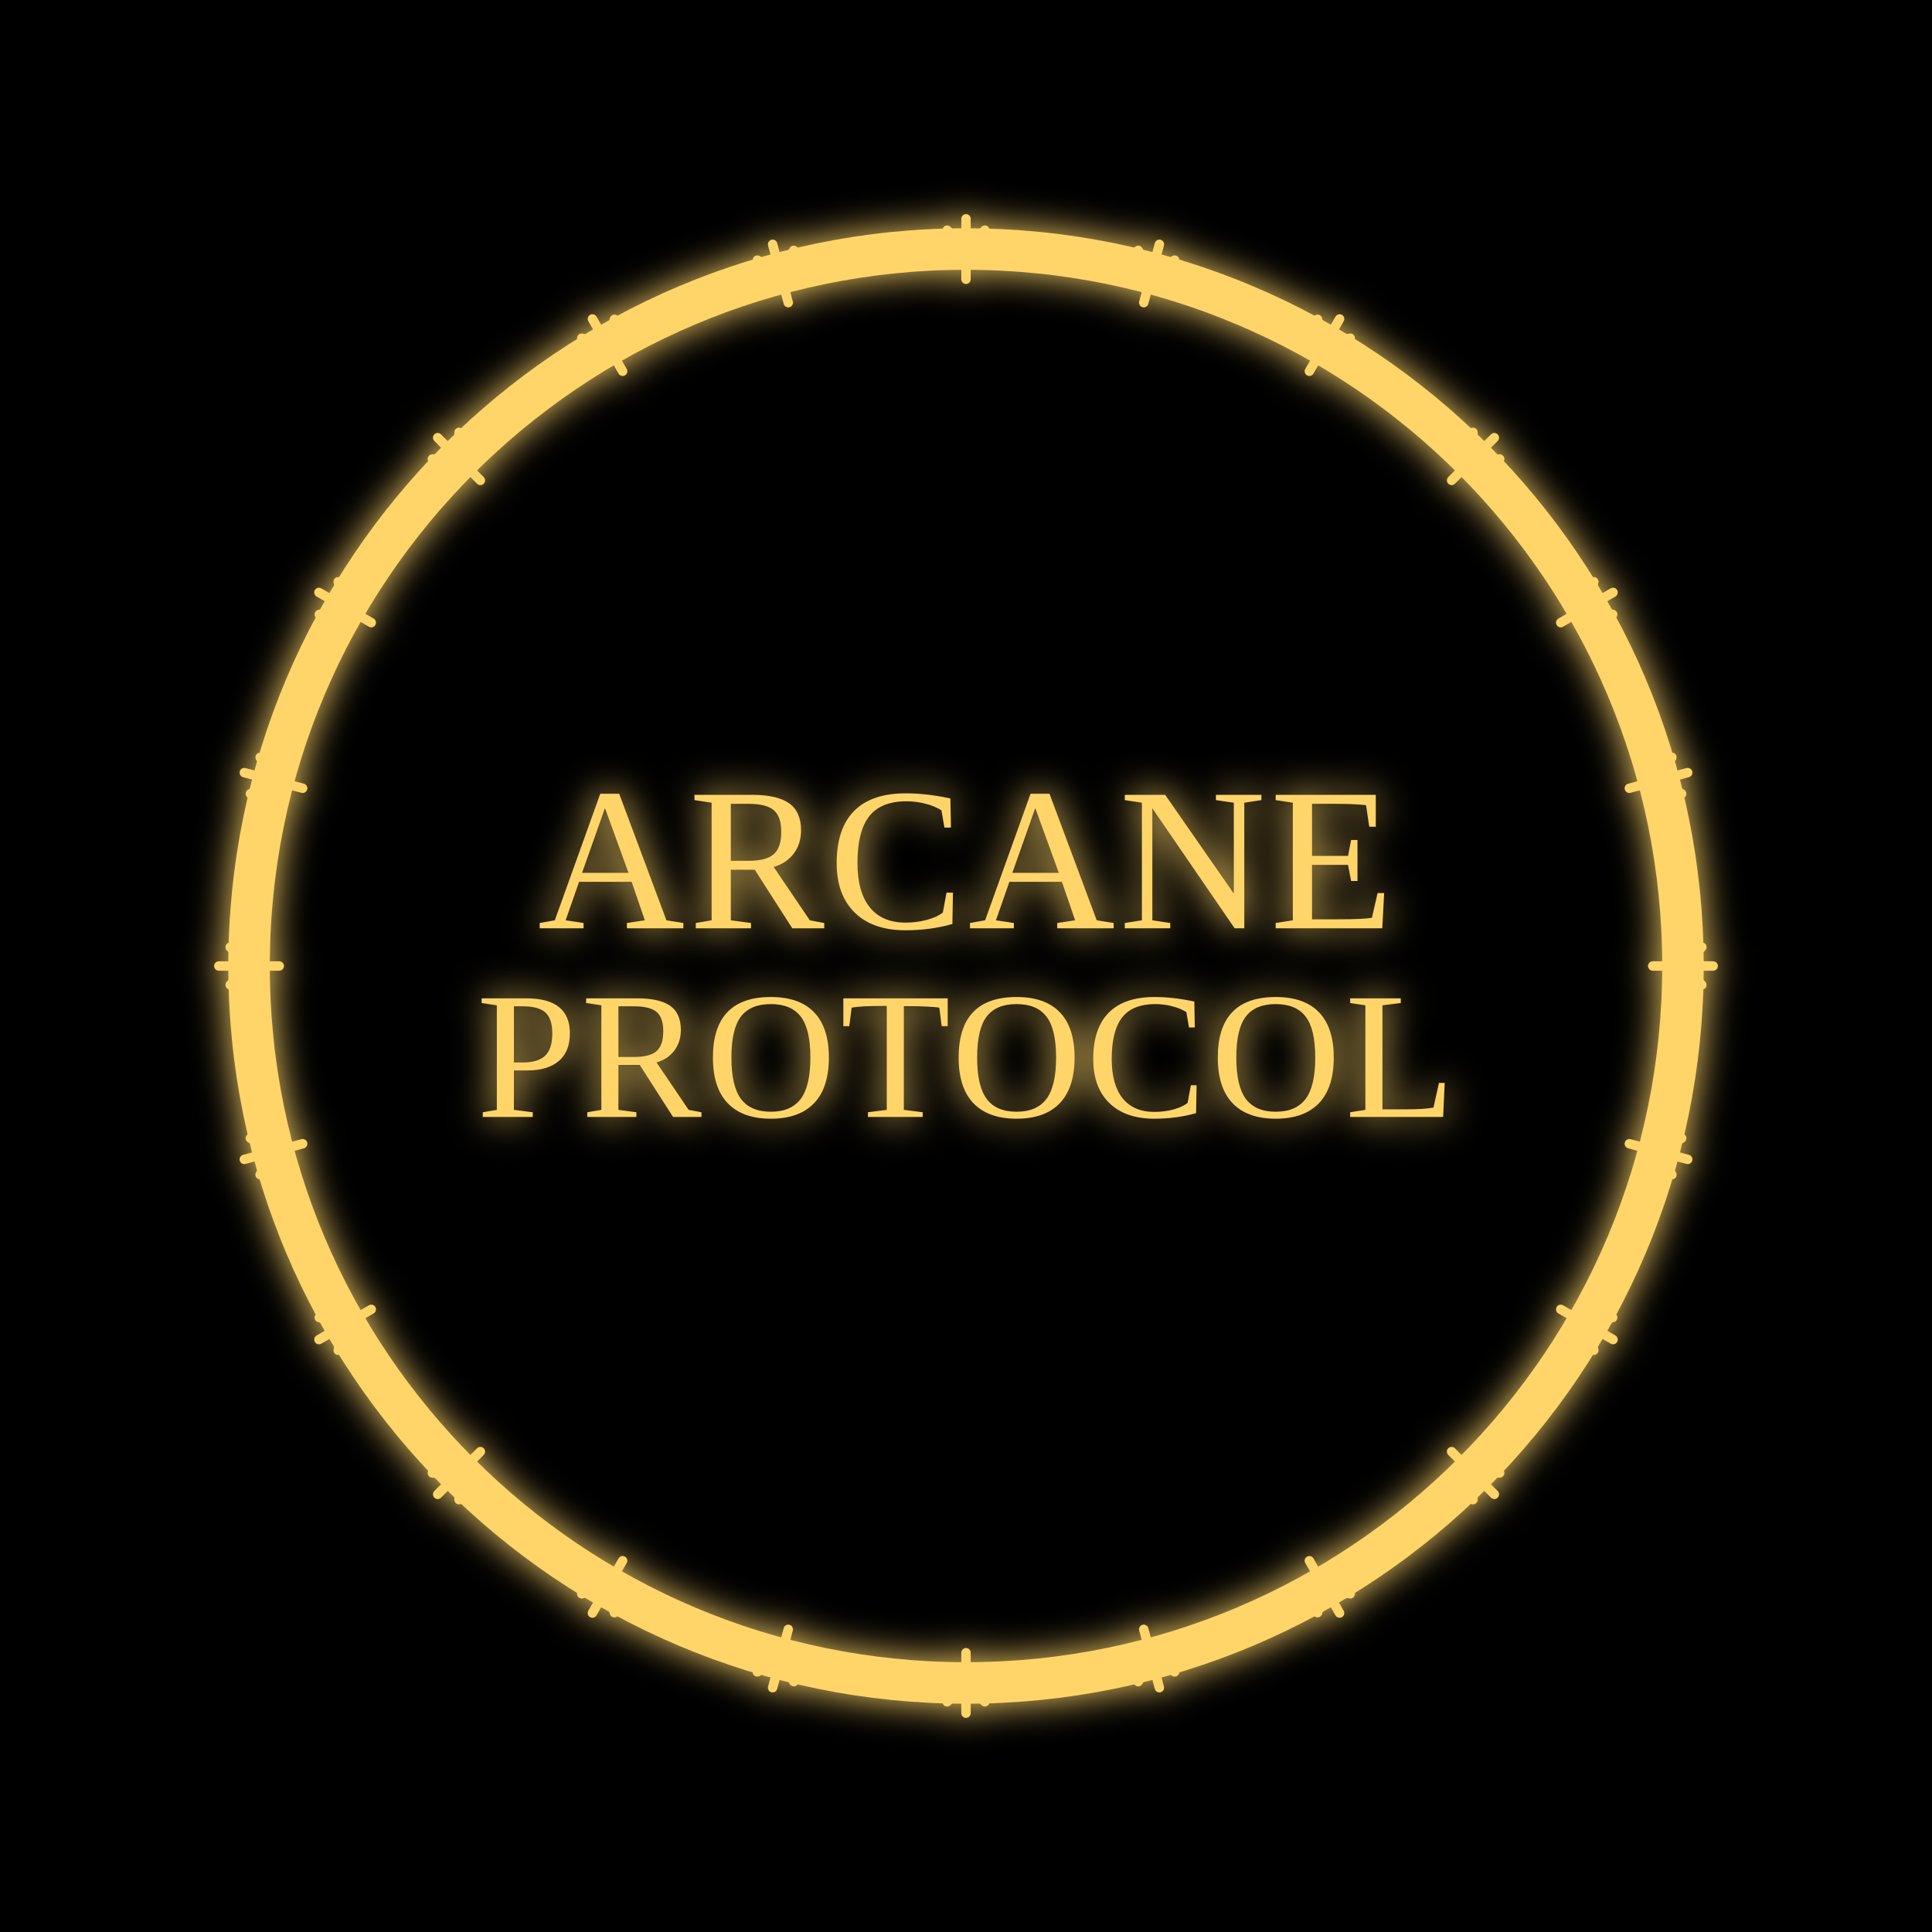
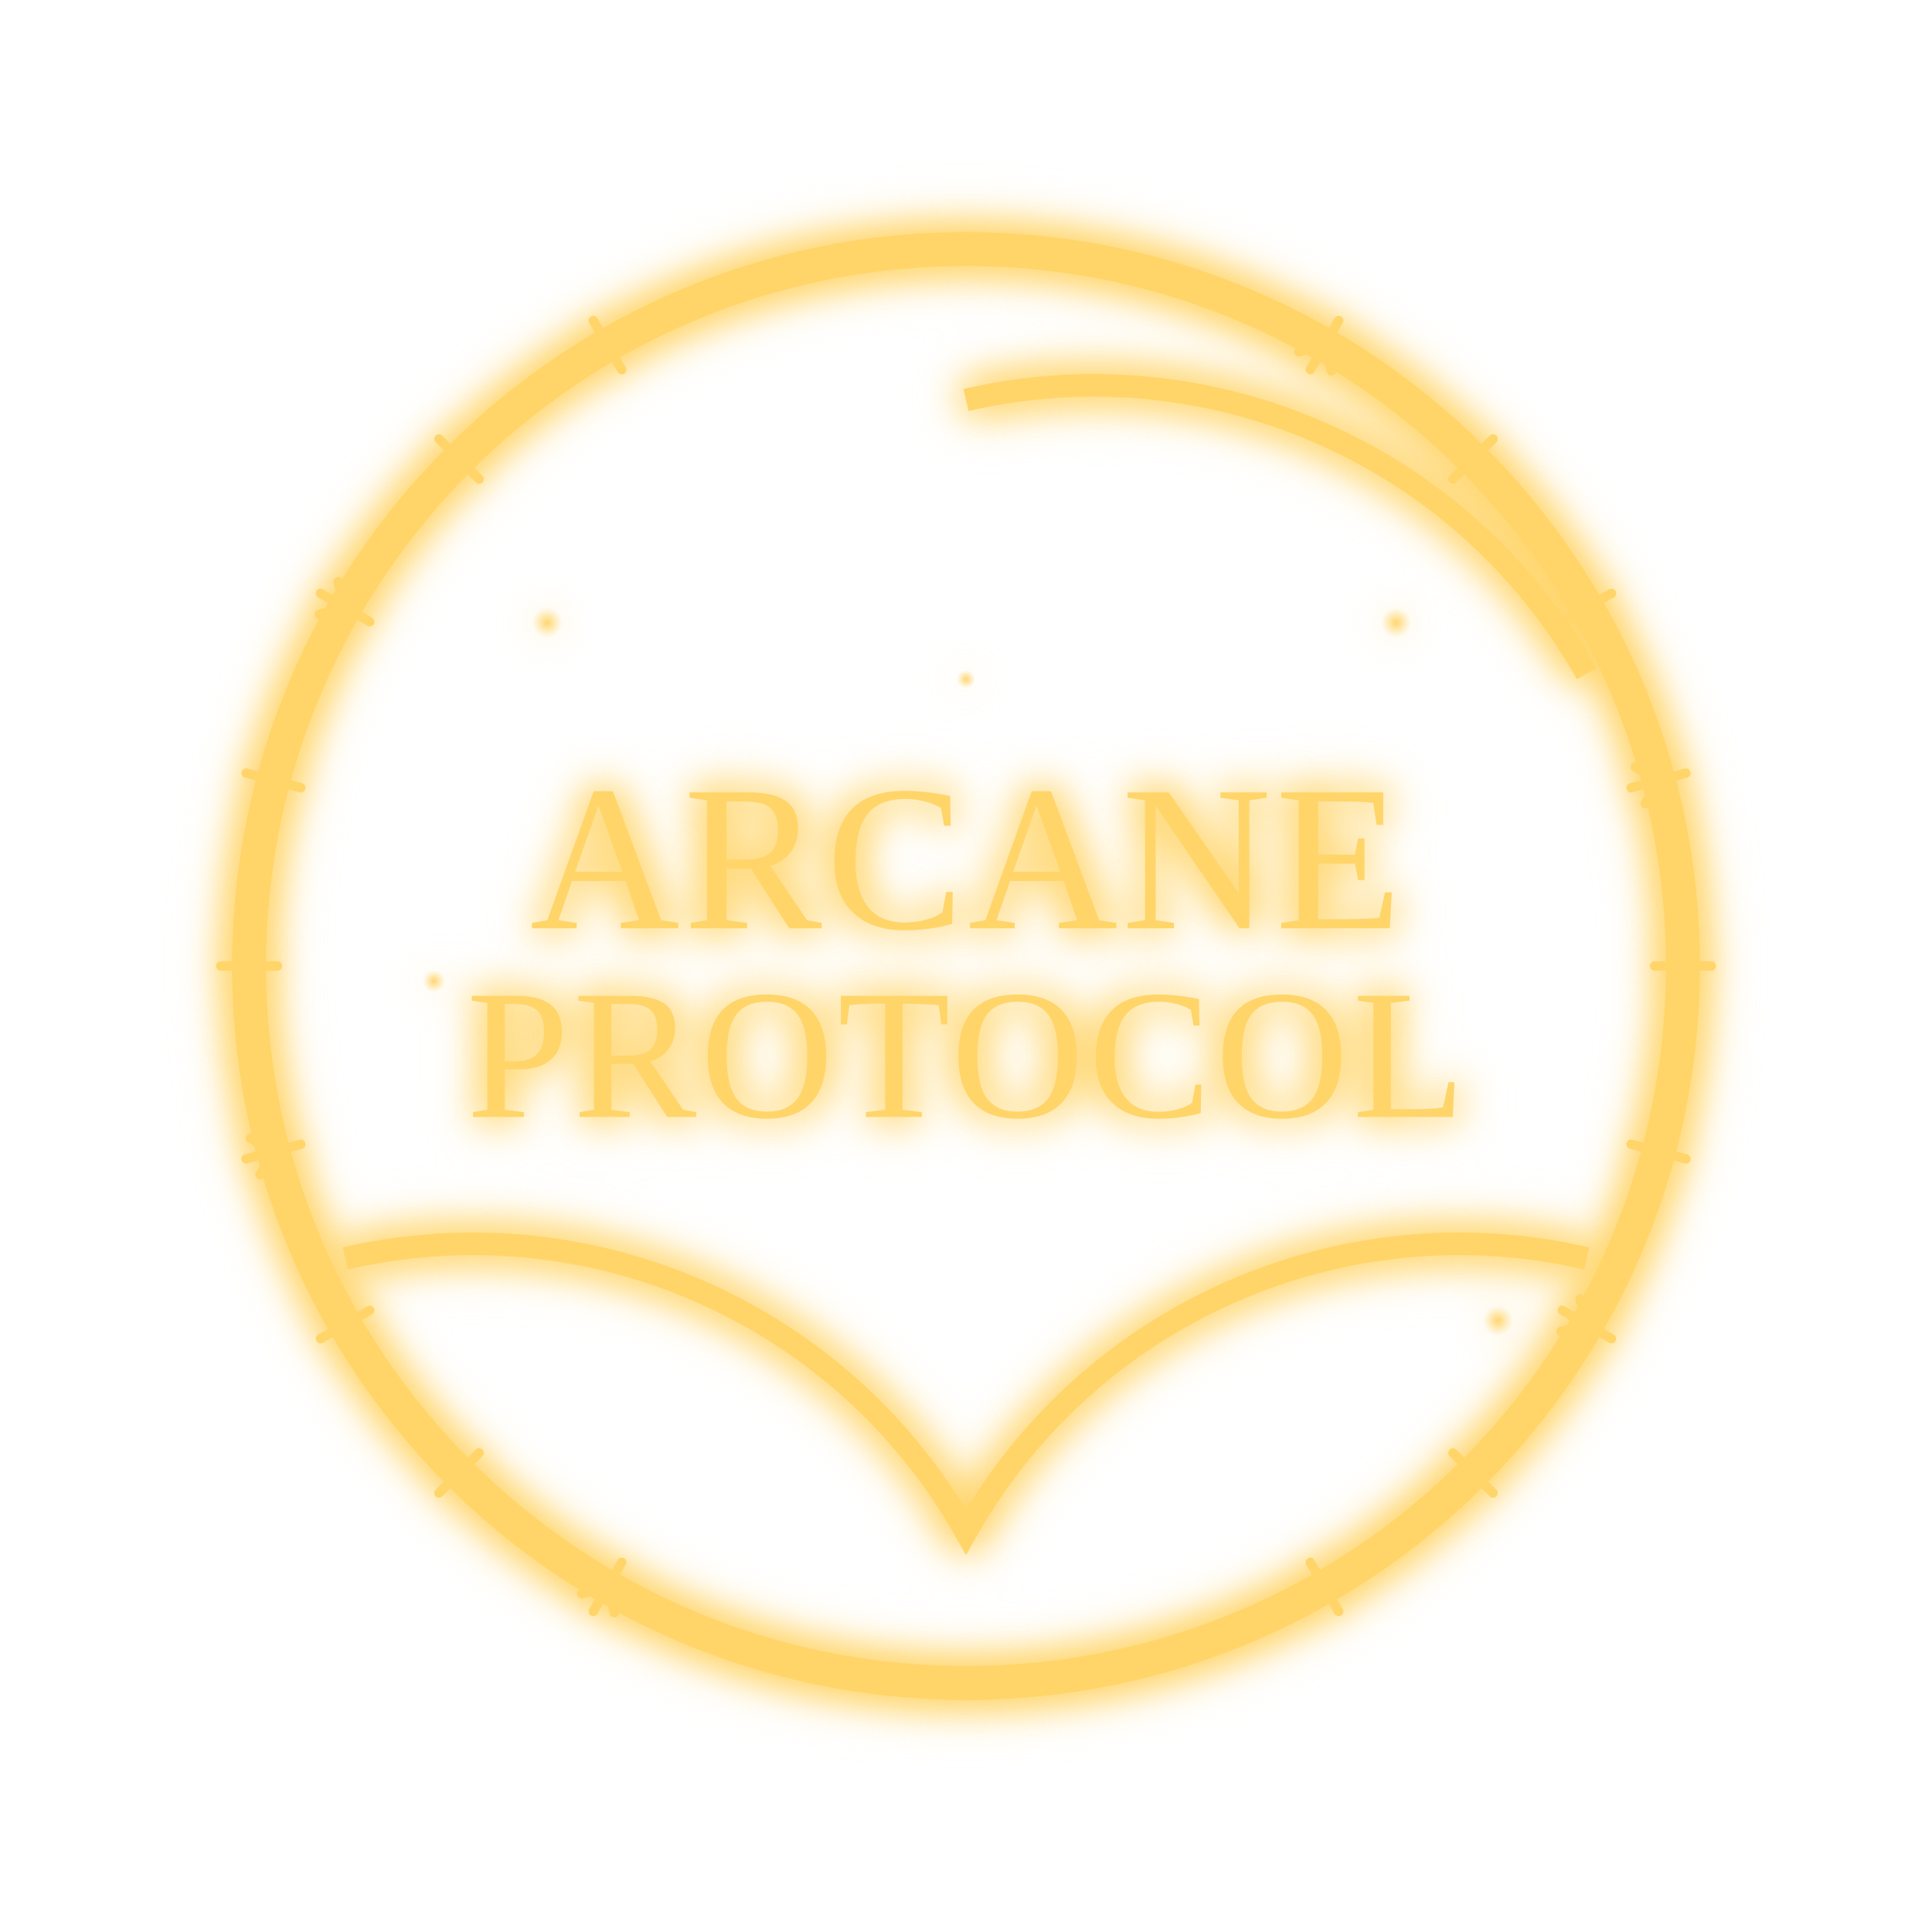
<svg xmlns="http://www.w3.org/2000/svg" width="1024" height="1024" viewBox="0 0 1024 1024">
  <defs>
    <filter id="goldGlow" filterUnits="userSpaceOnUse" x="-200" y="-200" width="1424" height="1424" color-interpolation-filters="sRGB">
      <feGaussianBlur in="SourceGraphic" stdDeviation="10" result="blur" />
      <feMerge>
        <feMergeNode in="blur" />
        <feMergeNode in="SourceGraphic" />
      </feMerge>
    </filter>
+     <radialGradient id="spark" cx="50%" cy="50%" r="50%">
+       <stop offset="0%" stop-color="#FFD56A" stop-opacity="0.95" />
+       <stop offset="70%" stop-color="#FFD56A" stop-opacity="0.25" />
+       <stop offset="100%" stop-color="#FFD56A" stop-opacity="0" />
+     </radialGradient>
    <style>
+       .goldStroke { stroke:#FFD56A; fill:none; filter:url(#goldGlow); }
+       .goldFill   { fill:#FFD56A; filter:url(#goldGlow); }
      .label { font-family: Cinzel, "Trajan Pro", "Times New Roman", serif; letter-spacing: 2px; }
    </style>
+     <g id="runeA">
+       <path d="M0,-15 L0,15" stroke="#FFD56A" stroke-width="5" stroke-linecap="round" />
+       <path d="M0,0 L10,-10" stroke="#FFD56A" stroke-width="5" stroke-linecap="round" />
+       <path d="M0,0 L-10,-10" stroke="#FFD56A" stroke-width="5" stroke-linecap="round" />
+     </g>
+     <g id="runeB">
+       <path d="M0,-15 L0,15" stroke="#FFD56A" stroke-width="5" stroke-linecap="round" />
+       <path d="M0,-8 L10,2" stroke="#FFD56A" stroke-width="5" stroke-linecap="round" />
+     </g>
+     <g id="runeC">
+       <path d="M0,-15 L0,15" stroke="#FFD56A" stroke-width="5" stroke-linecap="round" />
+       <path d="M0,-8 L-10,2" stroke="#FFD56A" stroke-width="5" stroke-linecap="round" />
+     </g>
  </defs>
-   <rect width="1024" height="1024" fill="#000" />
  <g id="logo" filter="url(#goldGlow)">
-     <circle cx="512" cy="512" r="380" fill="none" stroke="#FFD56A" stroke-width="22" />
-     <g stroke="#FFD56A" stroke-width="5" stroke-linecap="round" fill="none">
-       <g transform="translate(512,512) rotate(0) translate(0,-380)">
-         <path d="M0,-16 L0,16" />
-         <path d="M0,0 L10,-10" />
-         <path d="M0,0 L-10,-10" />
+     <circle cx="512" cy="512" r="380" class="goldStroke" stroke-width="18" />
+     <path d="       M 512 212       A 300 300 0 0 1 841 357     " class="goldStroke" stroke-width="12" />
+     <path d="       M 183 667       A 300 300 0 0 1 512 812       A 300 300 0 0 1 841 667     " class="goldStroke" stroke-width="12" />
+     <g transform="translate(512,512)">
+       <g transform="rotate(210) translate(0,-380)">
+         <use href="#runeA" />
      </g>
-       <g transform="translate(512,512) rotate(15) translate(0,-380)">
-         <path d="M0,-16 L0,16" />
-         <path d="M0,0 L10,-10" />
-         <path d="M0,0 L-10,-10" />
+       <g transform="rotate(225) translate(0,-380)">
+         <use href="#runeB" />
      </g>
-       <g transform="translate(512,512) rotate(30) translate(0,-380)">
-         <path d="M0,-16 L0,16" />
-         <path d="M0,0 L10,-10" />
-         <path d="M0,0 L-10,-10" />
+       <g transform="rotate(240) translate(0,-380)">
+         <use href="#runeC" />
      </g>
-       <g transform="translate(512,512) rotate(45) translate(0,-380)">
-         <path d="M0,-16 L0,16" />
-         <path d="M0,0 L10,-10" />
-         <path d="M0,0 L-10,-10" />
+       <g transform="rotate(255) translate(0,-380)">
+         <use href="#runeA" />
      </g>
-       <g transform="translate(512,512) rotate(60) translate(0,-380)">
-         <path d="M0,-16 L0,16" />
-         <path d="M0,0 L10,-10" />
-         <path d="M0,0 L-10,-10" />
+       <g transform="rotate(270) translate(0,-380)">
+         <use href="#runeB" />
      </g>
-       <g transform="translate(512,512) rotate(75) translate(0,-380)">
-         <path d="M0,-16 L0,16" />
-         <path d="M0,0 L10,-10" />
-         <path d="M0,0 L-10,-10" />
+       <g transform="rotate(285) translate(0,-380)">
+         <use href="#runeC" />
      </g>
-       <g transform="translate(512,512) rotate(90) translate(0,-380)">
-         <path d="M0,-16 L0,16" />
-         <path d="M0,0 L10,-10" />
-         <path d="M0,0 L-10,-10" />
+       <g transform="rotate(300) translate(0,-380)">
+         <use href="#runeA" />
      </g>
-       <g transform="translate(512,512) rotate(105) translate(0,-380)">
-         <path d="M0,-16 L0,16" />
-         <path d="M0,0 L10,-10" />
-         <path d="M0,0 L-10,-10" />
+       <g transform="rotate(315) translate(0,-380)">
+         <use href="#runeB" />
      </g>
-       <g transform="translate(512,512) rotate(120) translate(0,-380)">
-         <path d="M0,-16 L0,16" />
-         <path d="M0,0 L10,-10" />
-         <path d="M0,0 L-10,-10" />
-       </g>
-       <g transform="translate(512,512) rotate(135) translate(0,-380)">
-         <path d="M0,-16 L0,16" />
-         <path d="M0,0 L10,-10" />
-         <path d="M0,0 L-10,-10" />
-       </g>
-       <g transform="translate(512,512) rotate(150) translate(0,-380)">
-         <path d="M0,-16 L0,16" />
-         <path d="M0,0 L10,-10" />
-         <path d="M0,0 L-10,-10" />
-       </g>
-       <g transform="translate(512,512) rotate(165) translate(0,-380)">
-         <path d="M0,-16 L0,16" />
-         <path d="M0,0 L10,-10" />
-         <path d="M0,0 L-10,-10" />
-       </g>
-       <g transform="translate(512,512) rotate(180) translate(0,-380)">
-         <path d="M0,-16 L0,16" />
-         <path d="M0,0 L10,-10" />
-         <path d="M0,0 L-10,-10" />
-       </g>
-       <g transform="translate(512,512) rotate(195) translate(0,-380)">
-         <path d="M0,-16 L0,16" />
-         <path d="M0,0 L10,-10" />
-         <path d="M0,0 L-10,-10" />
-       </g>
-       <g transform="translate(512,512) rotate(210) translate(0,-380)">
-         <path d="M0,-16 L0,16" />
-         <path d="M0,0 L10,-10" />
-         <path d="M0,0 L-10,-10" />
-       </g>
-       <g transform="translate(512,512) rotate(225) translate(0,-380)">
-         <path d="M0,-16 L0,16" />
-         <path d="M0,0 L10,-10" />
-         <path d="M0,0 L-10,-10" />
-       </g>
-       <g transform="translate(512,512) rotate(240) translate(0,-380)">
-         <path d="M0,-16 L0,16" />
-         <path d="M0,0 L10,-10" />
-         <path d="M0,0 L-10,-10" />
-       </g>
-       <g transform="translate(512,512) rotate(255) translate(0,-380)">
-         <path d="M0,-16 L0,16" />
-         <path d="M0,0 L10,-10" />
-         <path d="M0,0 L-10,-10" />
-       </g>
-       <g transform="translate(512,512) rotate(270) translate(0,-380)">
-         <path d="M0,-16 L0,16" />
-         <path d="M0,0 L10,-10" />
-         <path d="M0,0 L-10,-10" />
-       </g>
-       <g transform="translate(512,512) rotate(285) translate(0,-380)">
-         <path d="M0,-16 L0,16" />
-         <path d="M0,0 L10,-10" />
-         <path d="M0,0 L-10,-10" />
-       </g>
-       <g transform="translate(512,512) rotate(300) translate(0,-380)">
-         <path d="M0,-16 L0,16" />
-         <path d="M0,0 L10,-10" />
-         <path d="M0,0 L-10,-10" />
-       </g>
-       <g transform="translate(512,512) rotate(315) translate(0,-380)">
-         <path d="M0,-16 L0,16" />
-         <path d="M0,0 L10,-10" />
-         <path d="M0,0 L-10,-10" />
-       </g>
-       <g transform="translate(512,512) rotate(330) translate(0,-380)">
-         <path d="M0,-16 L0,16" />
-         <path d="M0,0 L10,-10" />
-         <path d="M0,0 L-10,-10" />
-       </g>
-       <g transform="translate(512,512) rotate(345) translate(0,-380)">
-         <path d="M0,-16 L0,16" />
-         <path d="M0,0 L10,-10" />
-         <path d="M0,0 L-10,-10" />
+       <g transform="rotate(330) translate(0,-380)">
+         <use href="#runeC" />
      </g>
    </g>
-     <g text-anchor="middle" class="label" fill="#FFD56A">
-       <text x="512" y="492" font-size="108">ARCANE</text>
-       <text x="512" y="592" font-size="96">PROTOCOL</text>
+     <g transform="translate(512,512)">
+       <g transform="rotate(30) translate(0,-380) rotate(180)">
+         <use href="#runeA" />
+       </g>
+       <g transform="rotate(45) translate(0,-380) rotate(180)">
+         <use href="#runeB" />
+       </g>
+       <g transform="rotate(60) translate(0,-380) rotate(180)">
+         <use href="#runeC" />
+       </g>
+       <g transform="rotate(75) translate(0,-380) rotate(180)">
+         <use href="#runeA" />
+       </g>
+       <g transform="rotate(90) translate(0,-380) rotate(180)">
+         <use href="#runeB" />
+       </g>
+       <g transform="rotate(105) translate(0,-380) rotate(180)">
+         <use href="#runeC" />
+       </g>
+       <g transform="rotate(120) translate(0,-380) rotate(180)">
+         <use href="#runeA" />
+       </g>
+       <g transform="rotate(135) translate(0,-380) rotate(180)">
+         <use href="#runeB" />
+       </g>
+       <g transform="rotate(150) translate(0,-380) rotate(180)">
+         <use href="#runeC" />
+       </g>
+     </g>
+     <g text-anchor="middle" class="label">
+       <text x="512" y="492" font-size="110" class="goldFill">ARCANE</text>
+       <text x="512" y="592" font-size="98" class="goldFill">PROTOCOL</text>
+     </g>
+     <g>
+       <circle cx="290" cy="330" r="8" fill="url(#spark)" />
+       <circle cx="740" cy="330" r="8" fill="url(#spark)" />
+       <circle cx="230" cy="520" r="6" fill="url(#spark)" />
+       <circle cx="794" cy="700" r="8" fill="url(#spark)" />
+       <circle cx="512" cy="360" r="5" fill="url(#spark)" />
+       <circle cx="512" cy="800" r="6" fill="url(#spark)" />
    </g>
  </g>
</svg>
